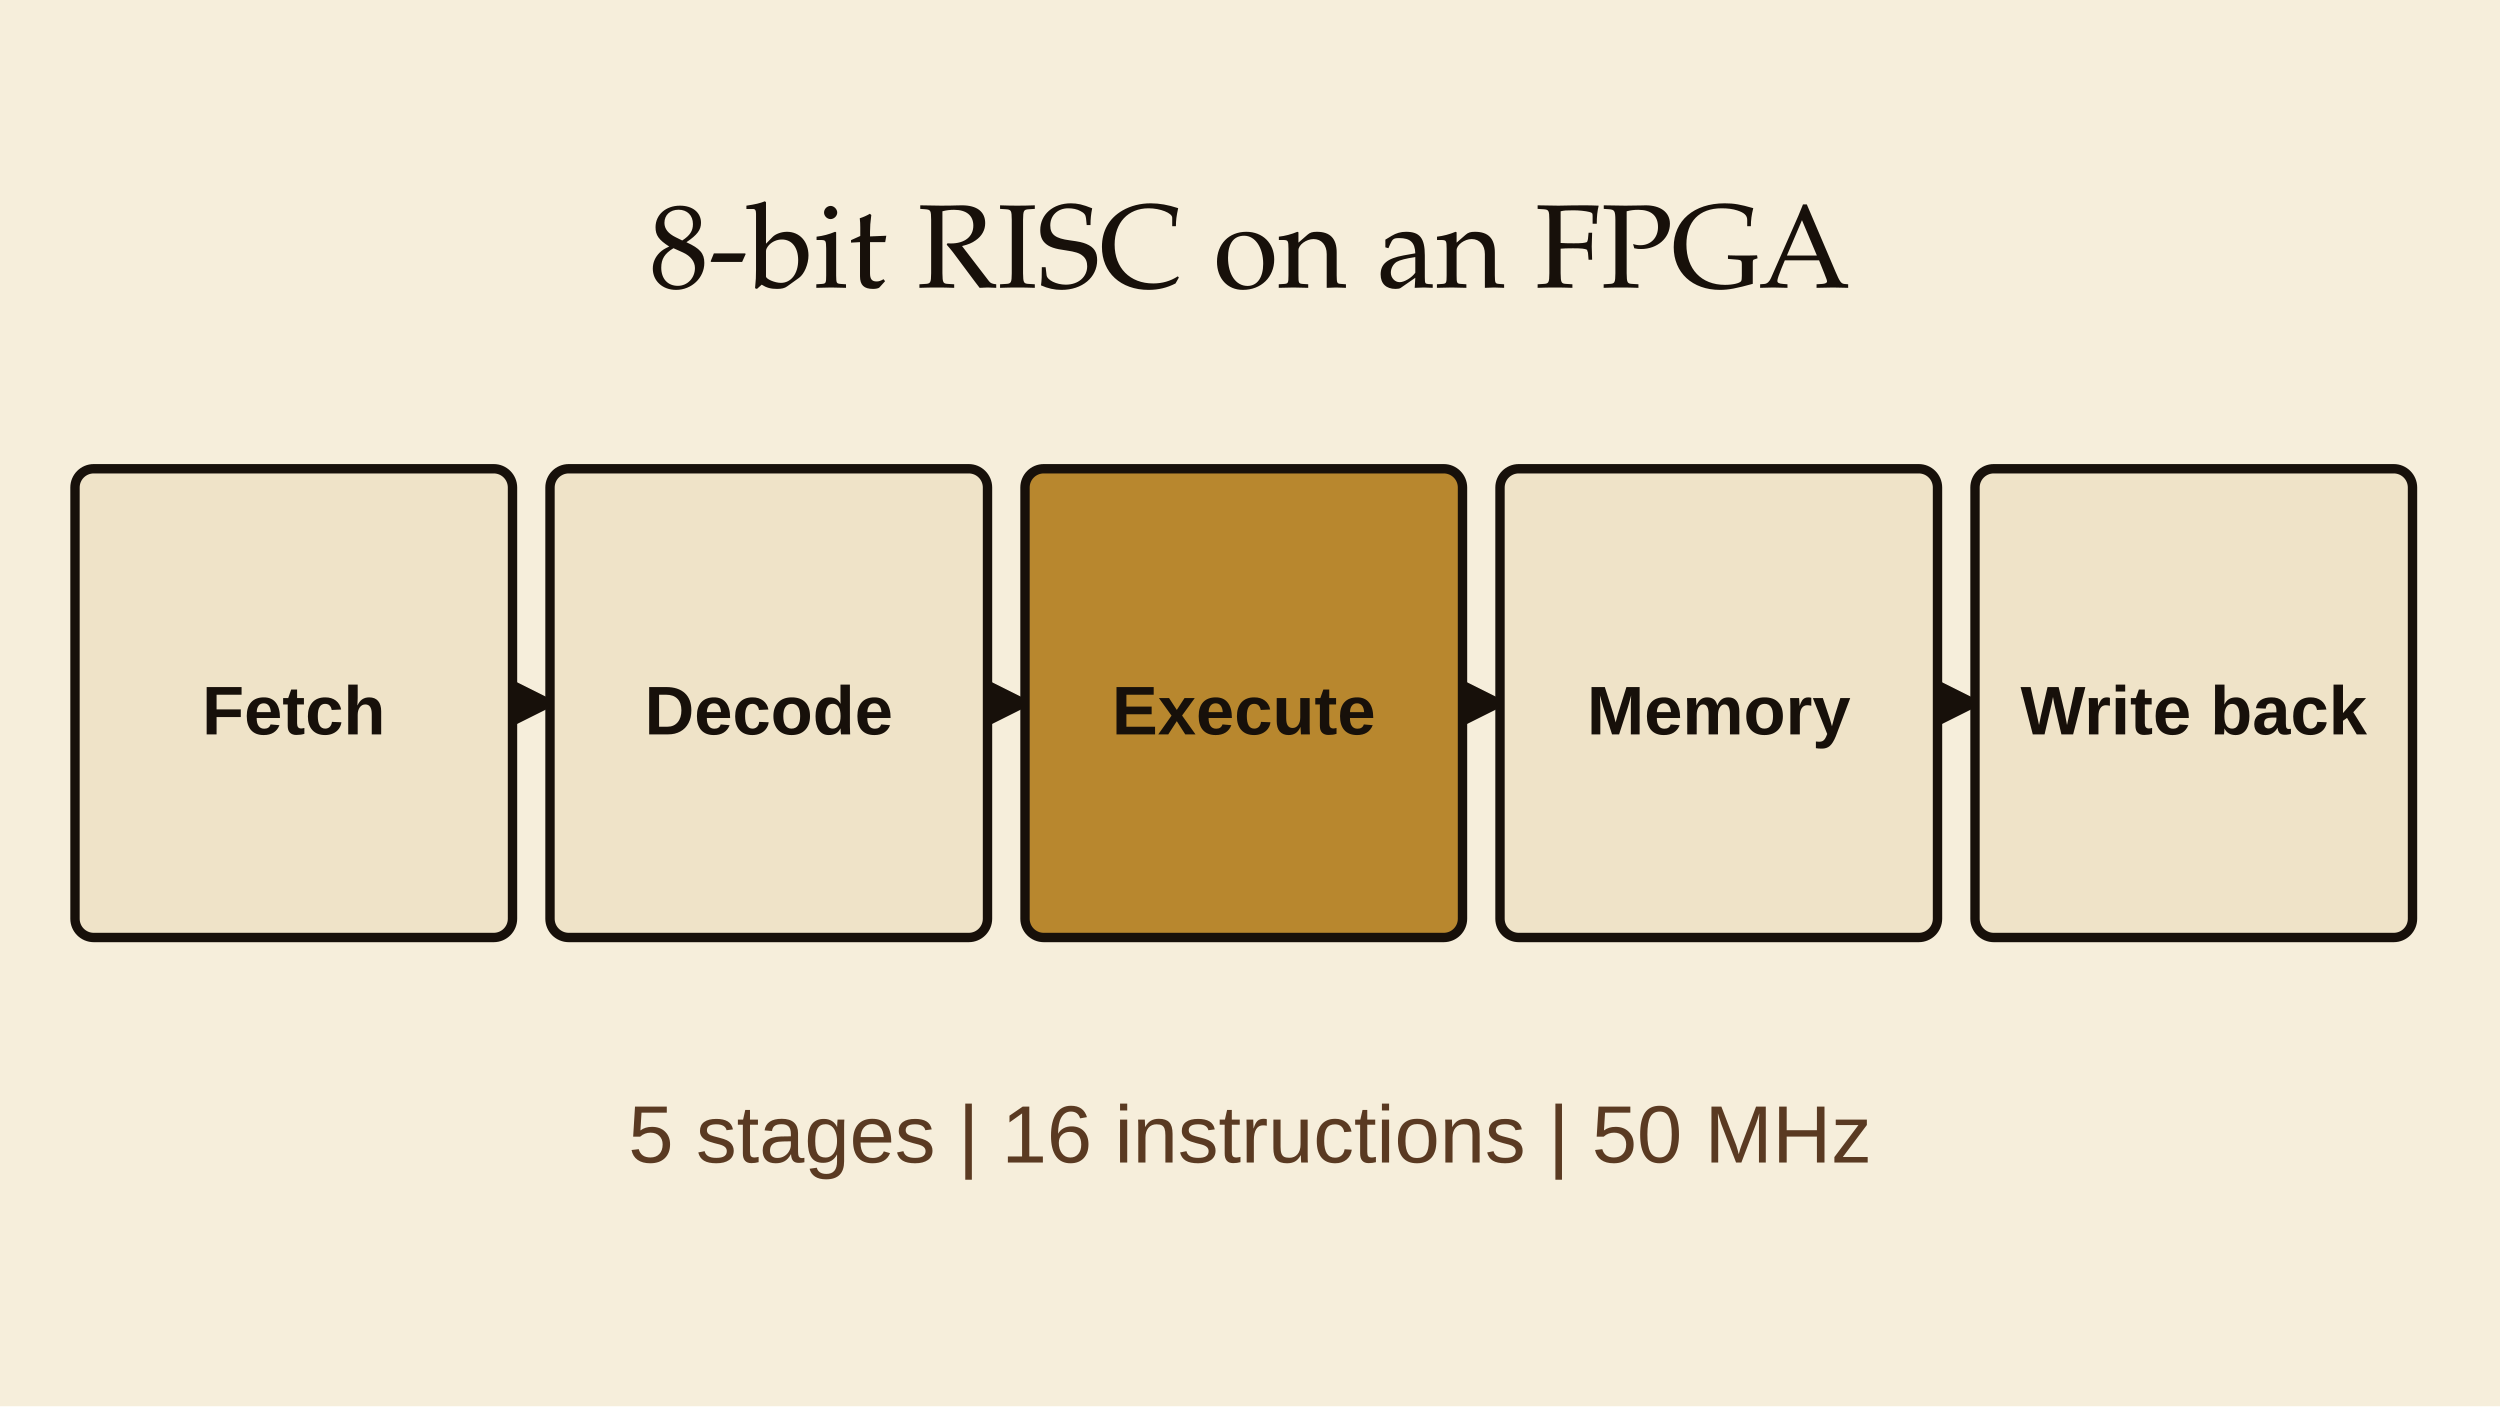
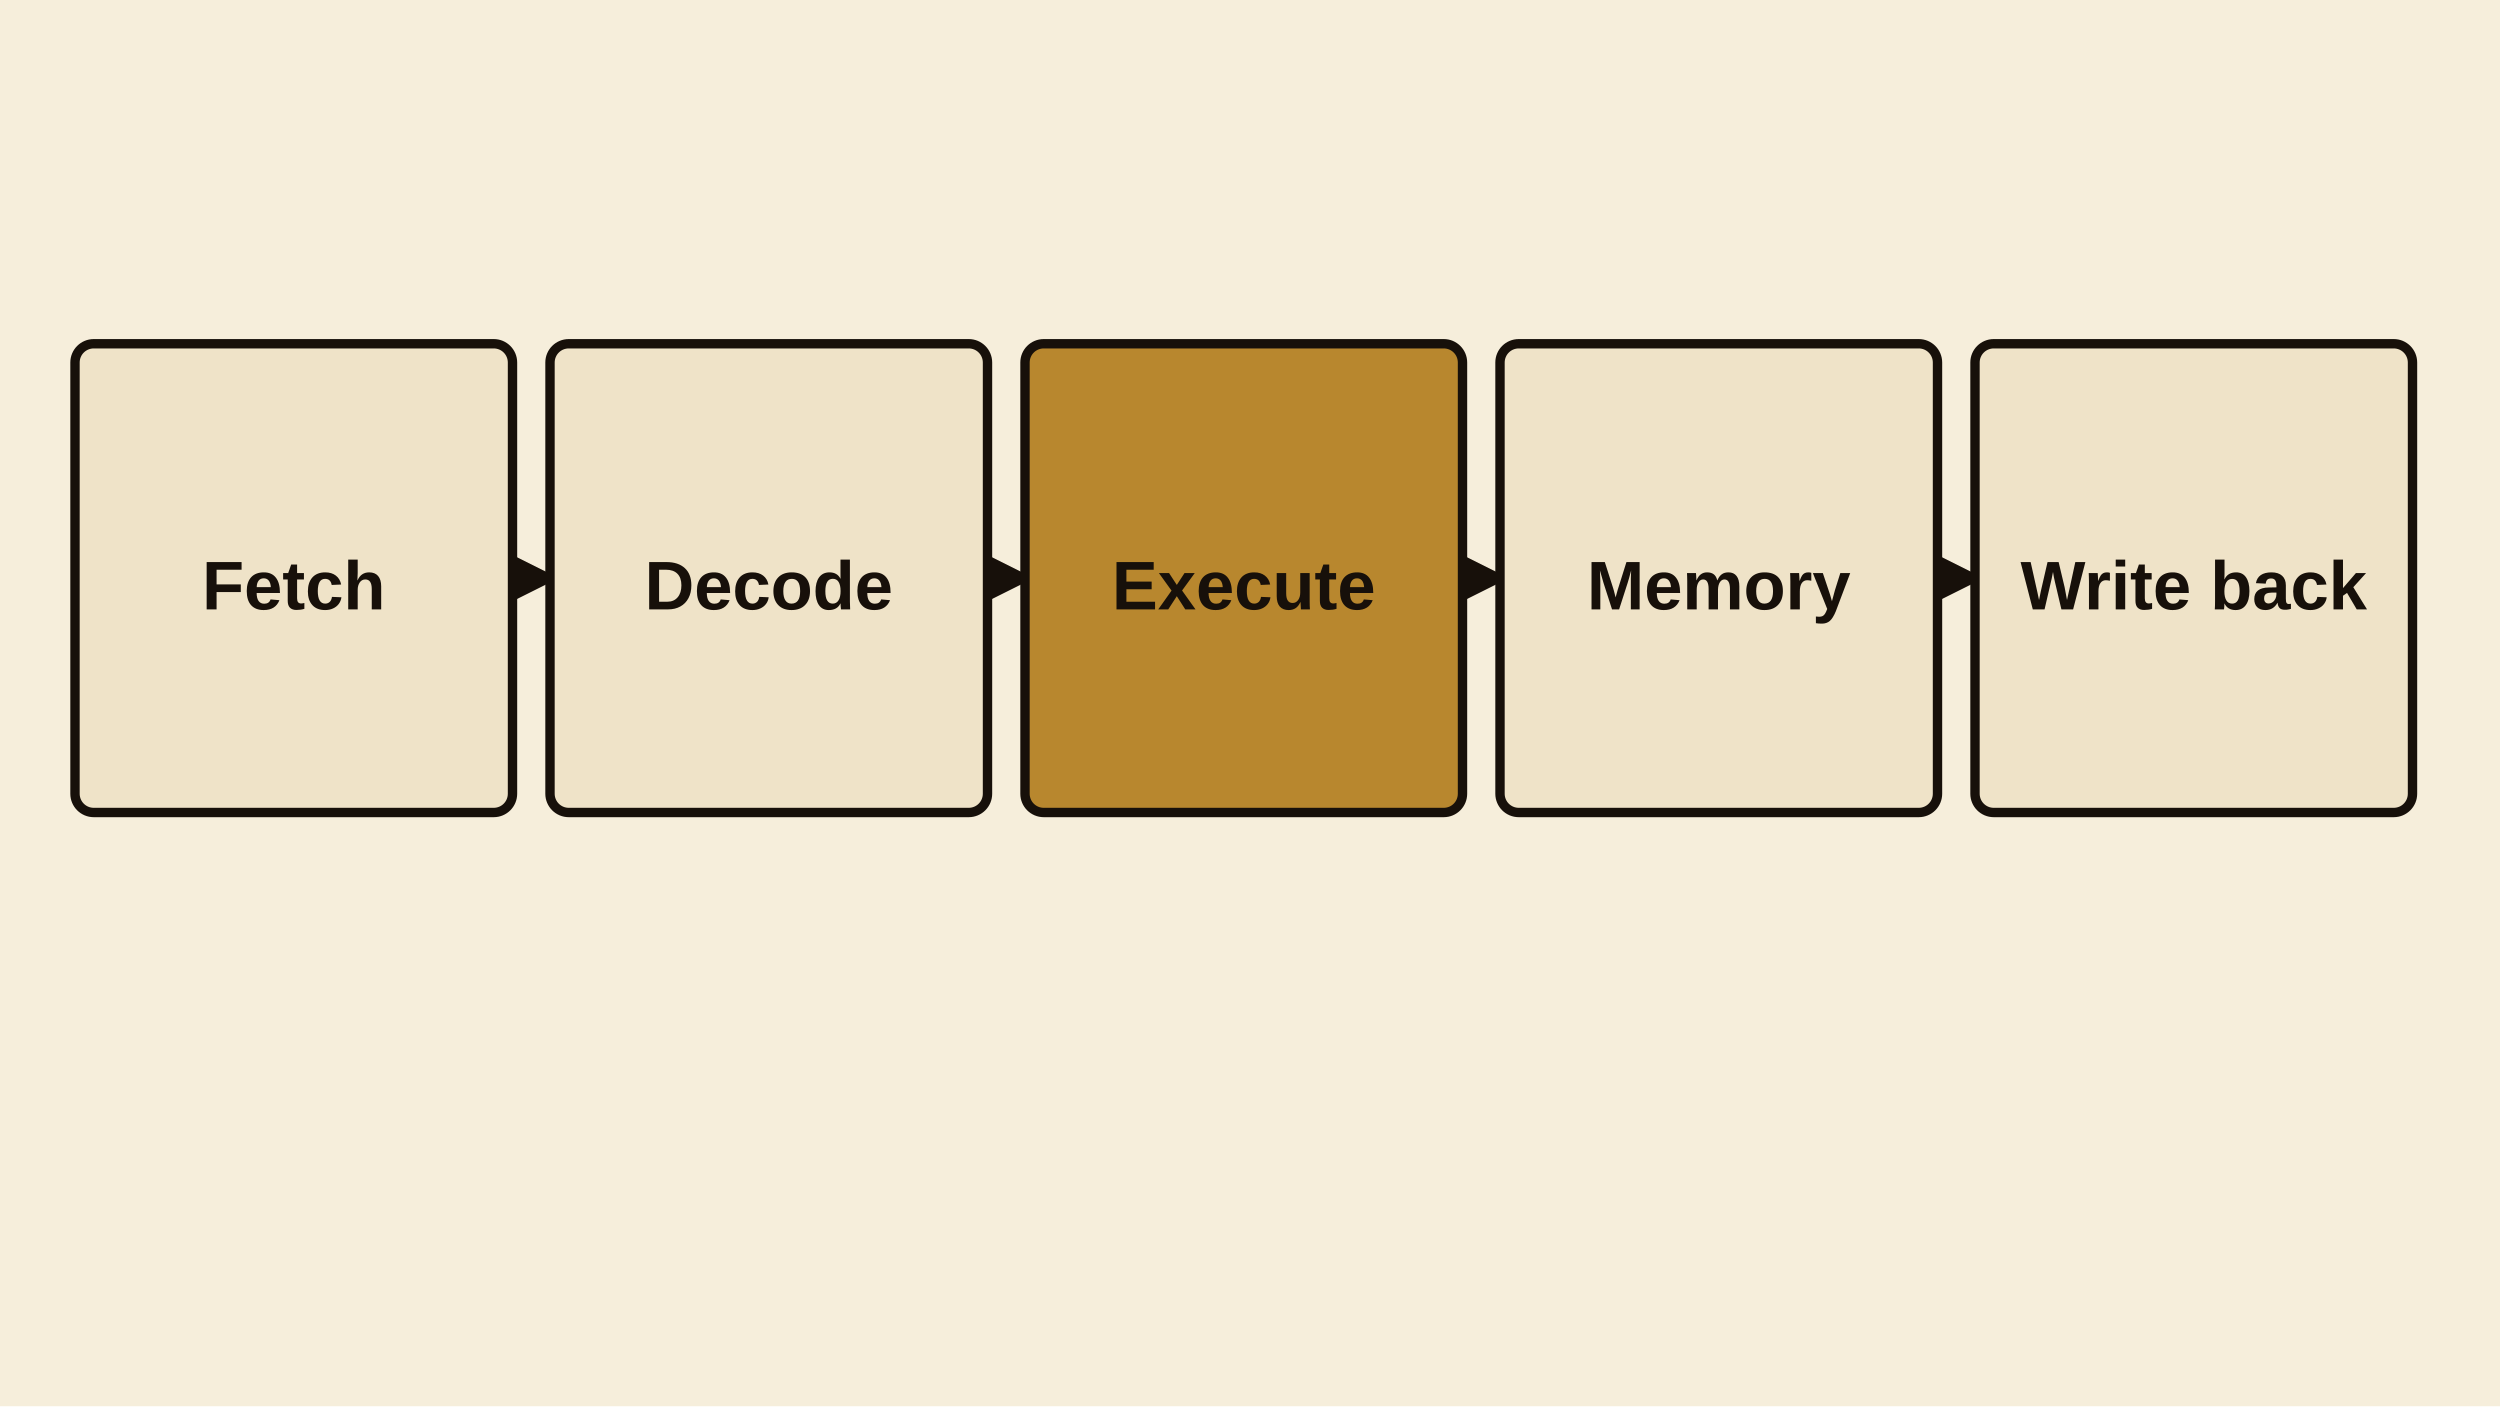
<svg xmlns="http://www.w3.org/2000/svg" viewBox="0 0 800 450" width="800" height="450" role="img" aria-labelledby="t d">
  <defs>
    <marker id="ar" viewBox="0 0 10 10" refX="8" refY="5" markerUnits="userSpaceOnUse" markerWidth="14" markerHeight="14" orient="auto-start-reverse">
      <path d="M0 0 10 5 0 10z" fill="#17100A" />
    </marker>
  </defs>
  <rect width="800" height="450" fill="#F6EEDB" />
-   <rect x="24" y="150" width="140" height="150" rx="6" fill="#EFE3C8" stroke="#17100A" stroke-width="3" />
-   <text x="94" y="235" font-family="ui-sans-serif,system-ui,-apple-system,&quot;Segoe UI&quot;,&quot;Helvetica Neue&quot;,Arial,sans-serif" font-size="22" font-weight="700" fill="#17100A" text-anchor="middle">Fetch</text>
-   <line x1="164" y1="225" x2="176" y2="225" stroke="#17100A" stroke-width="3" marker-end="url(#ar)" />
-   <rect x="176" y="150" width="140" height="150" rx="6" fill="#EFE3C8" stroke="#17100A" stroke-width="3" />
-   <text x="246" y="235" font-family="ui-sans-serif,system-ui,-apple-system,&quot;Segoe UI&quot;,&quot;Helvetica Neue&quot;,Arial,sans-serif" font-size="22" font-weight="700" fill="#17100A" text-anchor="middle">Decode</text>
-   <line x1="316" y1="225" x2="328" y2="225" stroke="#17100A" stroke-width="3" marker-end="url(#ar)" />
-   <rect x="328" y="150" width="140" height="150" rx="6" fill="#B8872E" stroke="#17100A" stroke-width="3" />
-   <text x="398" y="235" font-family="ui-sans-serif,system-ui,-apple-system,&quot;Segoe UI&quot;,&quot;Helvetica Neue&quot;,Arial,sans-serif" font-size="22" font-weight="700" fill="#17100A" text-anchor="middle">Execute</text>
-   <line x1="468" y1="225" x2="480" y2="225" stroke="#17100A" stroke-width="3" marker-end="url(#ar)" />
-   <rect x="480" y="150" width="140" height="150" rx="6" fill="#EFE3C8" stroke="#17100A" stroke-width="3" />
-   <text x="550" y="235" font-family="ui-sans-serif,system-ui,-apple-system,&quot;Segoe UI&quot;,&quot;Helvetica Neue&quot;,Arial,sans-serif" font-size="22" font-weight="700" fill="#17100A" text-anchor="middle">Memory</text>
-   <line x1="620" y1="225" x2="632" y2="225" stroke="#17100A" stroke-width="3" marker-end="url(#ar)" />
-   <rect x="632" y="150" width="140" height="150" rx="6" fill="#EFE3C8" stroke="#17100A" stroke-width="3" />
-   <text x="702" y="235" font-family="ui-sans-serif,system-ui,-apple-system,&quot;Segoe UI&quot;,&quot;Helvetica Neue&quot;,Arial,sans-serif" font-size="22" font-weight="700" fill="#17100A" text-anchor="middle">Write back</text>
-   <text x="400" y="92" font-family="Newsreader,&quot;Iowan Old Style&quot;,&quot;Palatino Linotype&quot;,Georgia,serif" font-size="38" font-weight="500" fill="#17100A" text-anchor="middle">8-bit RISC on an FPGA</text>
-   <text x="400" y="372" font-family="ui-sans-serif,system-ui,-apple-system,&quot;Segoe UI&quot;,&quot;Helvetica Neue&quot;,Arial,sans-serif" font-size="26" font-weight="500" fill="#5A3A22" text-anchor="middle">5 stages  |  16 instructions  |  50 MHz</text>
+   <g transform="translate(0 -40)">
+     <rect x="24" y="150" width="140" height="150" rx="6" fill="#EFE3C8" stroke="#17100A" stroke-width="3" />
+     <text x="94" y="235" font-family="ui-sans-serif,system-ui,-apple-system,&quot;Segoe UI&quot;,&quot;Helvetica Neue&quot;,Arial,sans-serif" font-size="22" font-weight="700" fill="#17100A" text-anchor="middle">Fetch</text>
+     <line x1="164" y1="225" x2="176" y2="225" stroke="#17100A" stroke-width="3" marker-end="url(#ar)" />
+     <rect x="176" y="150" width="140" height="150" rx="6" fill="#EFE3C8" stroke="#17100A" stroke-width="3" />
+     <text x="246" y="235" font-family="ui-sans-serif,system-ui,-apple-system,&quot;Segoe UI&quot;,&quot;Helvetica Neue&quot;,Arial,sans-serif" font-size="22" font-weight="700" fill="#17100A" text-anchor="middle">Decode</text>
+     <line x1="316" y1="225" x2="328" y2="225" stroke="#17100A" stroke-width="3" marker-end="url(#ar)" />
+     <rect x="328" y="150" width="140" height="150" rx="6" fill="#B8872E" stroke="#17100A" stroke-width="3" />
+     <text x="398" y="235" font-family="ui-sans-serif,system-ui,-apple-system,&quot;Segoe UI&quot;,&quot;Helvetica Neue&quot;,Arial,sans-serif" font-size="22" font-weight="700" fill="#17100A" text-anchor="middle">Execute</text>
+     <line x1="468" y1="225" x2="480" y2="225" stroke="#17100A" stroke-width="3" marker-end="url(#ar)" />
+     <rect x="480" y="150" width="140" height="150" rx="6" fill="#EFE3C8" stroke="#17100A" stroke-width="3" />
+     <text x="550" y="235" font-family="ui-sans-serif,system-ui,-apple-system,&quot;Segoe UI&quot;,&quot;Helvetica Neue&quot;,Arial,sans-serif" font-size="22" font-weight="700" fill="#17100A" text-anchor="middle">Memory</text>
+     <line x1="620" y1="225" x2="632" y2="225" stroke="#17100A" stroke-width="3" marker-end="url(#ar)" />
+     <rect x="632" y="150" width="140" height="150" rx="6" fill="#EFE3C8" stroke="#17100A" stroke-width="3" />
+     <text x="702" y="235" font-family="ui-sans-serif,system-ui,-apple-system,&quot;Segoe UI&quot;,&quot;Helvetica Neue&quot;,Arial,sans-serif" font-size="22" font-weight="700" fill="#17100A" text-anchor="middle">Write back</text>
+   </g>
</svg>
